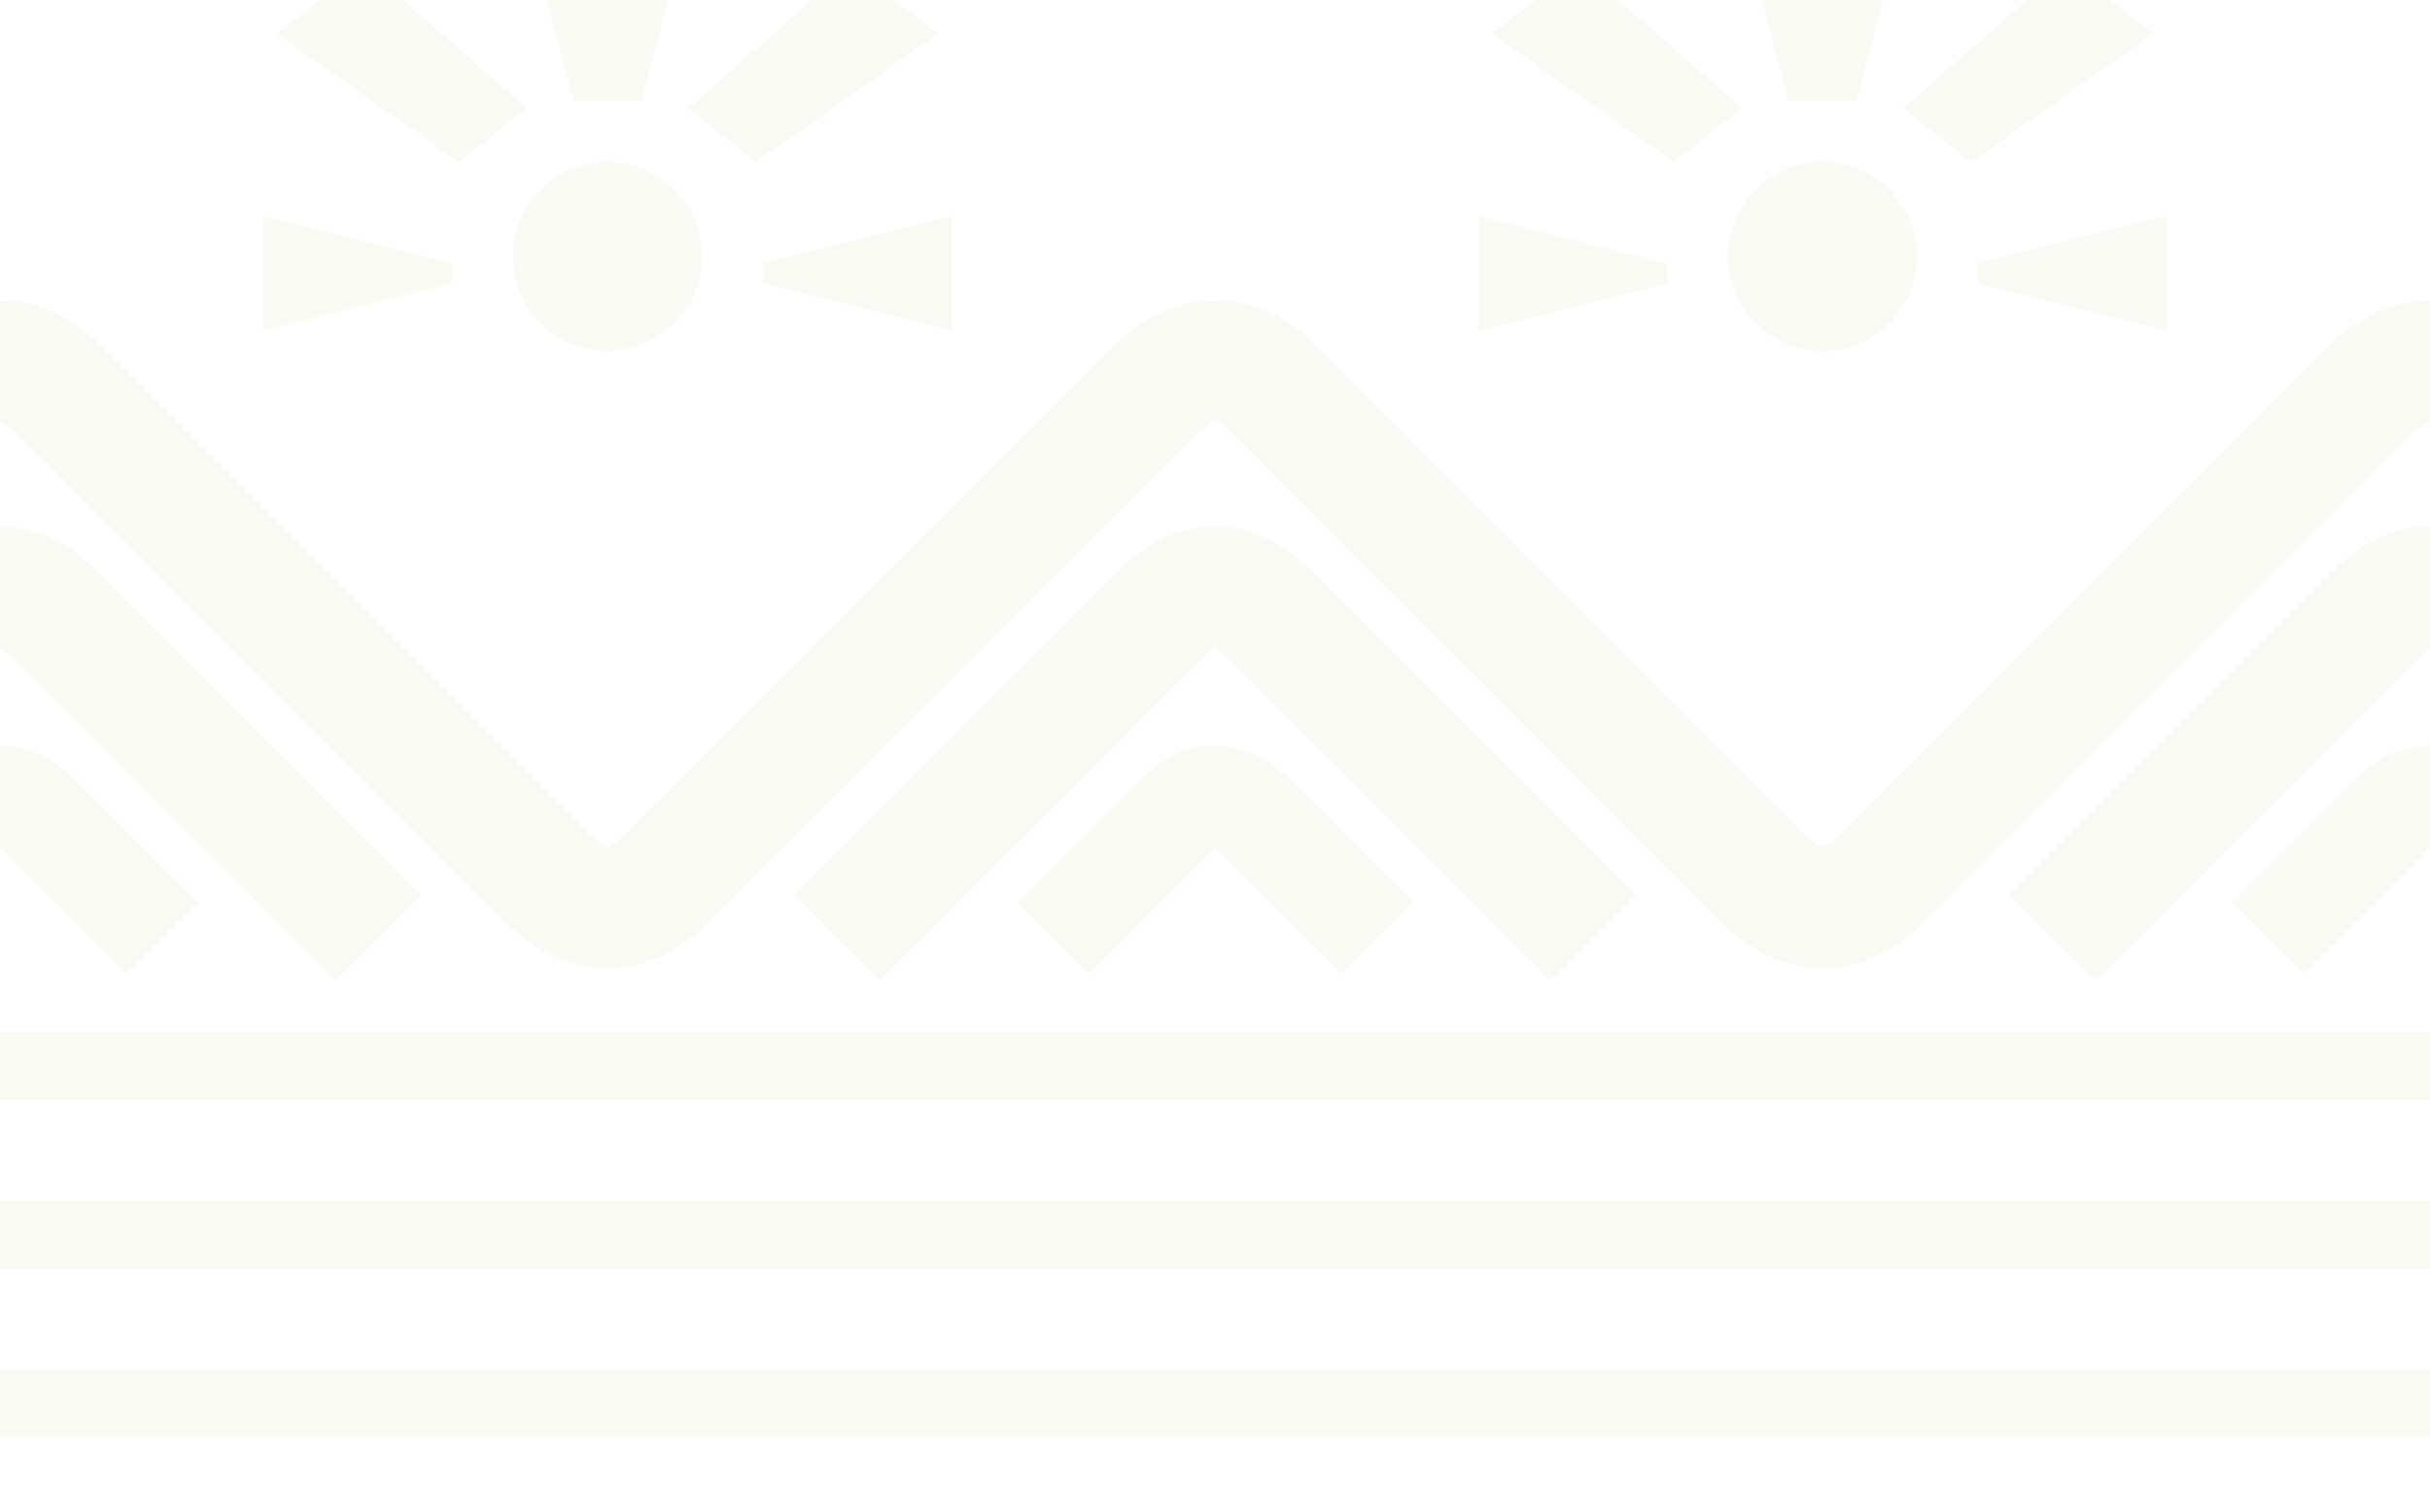
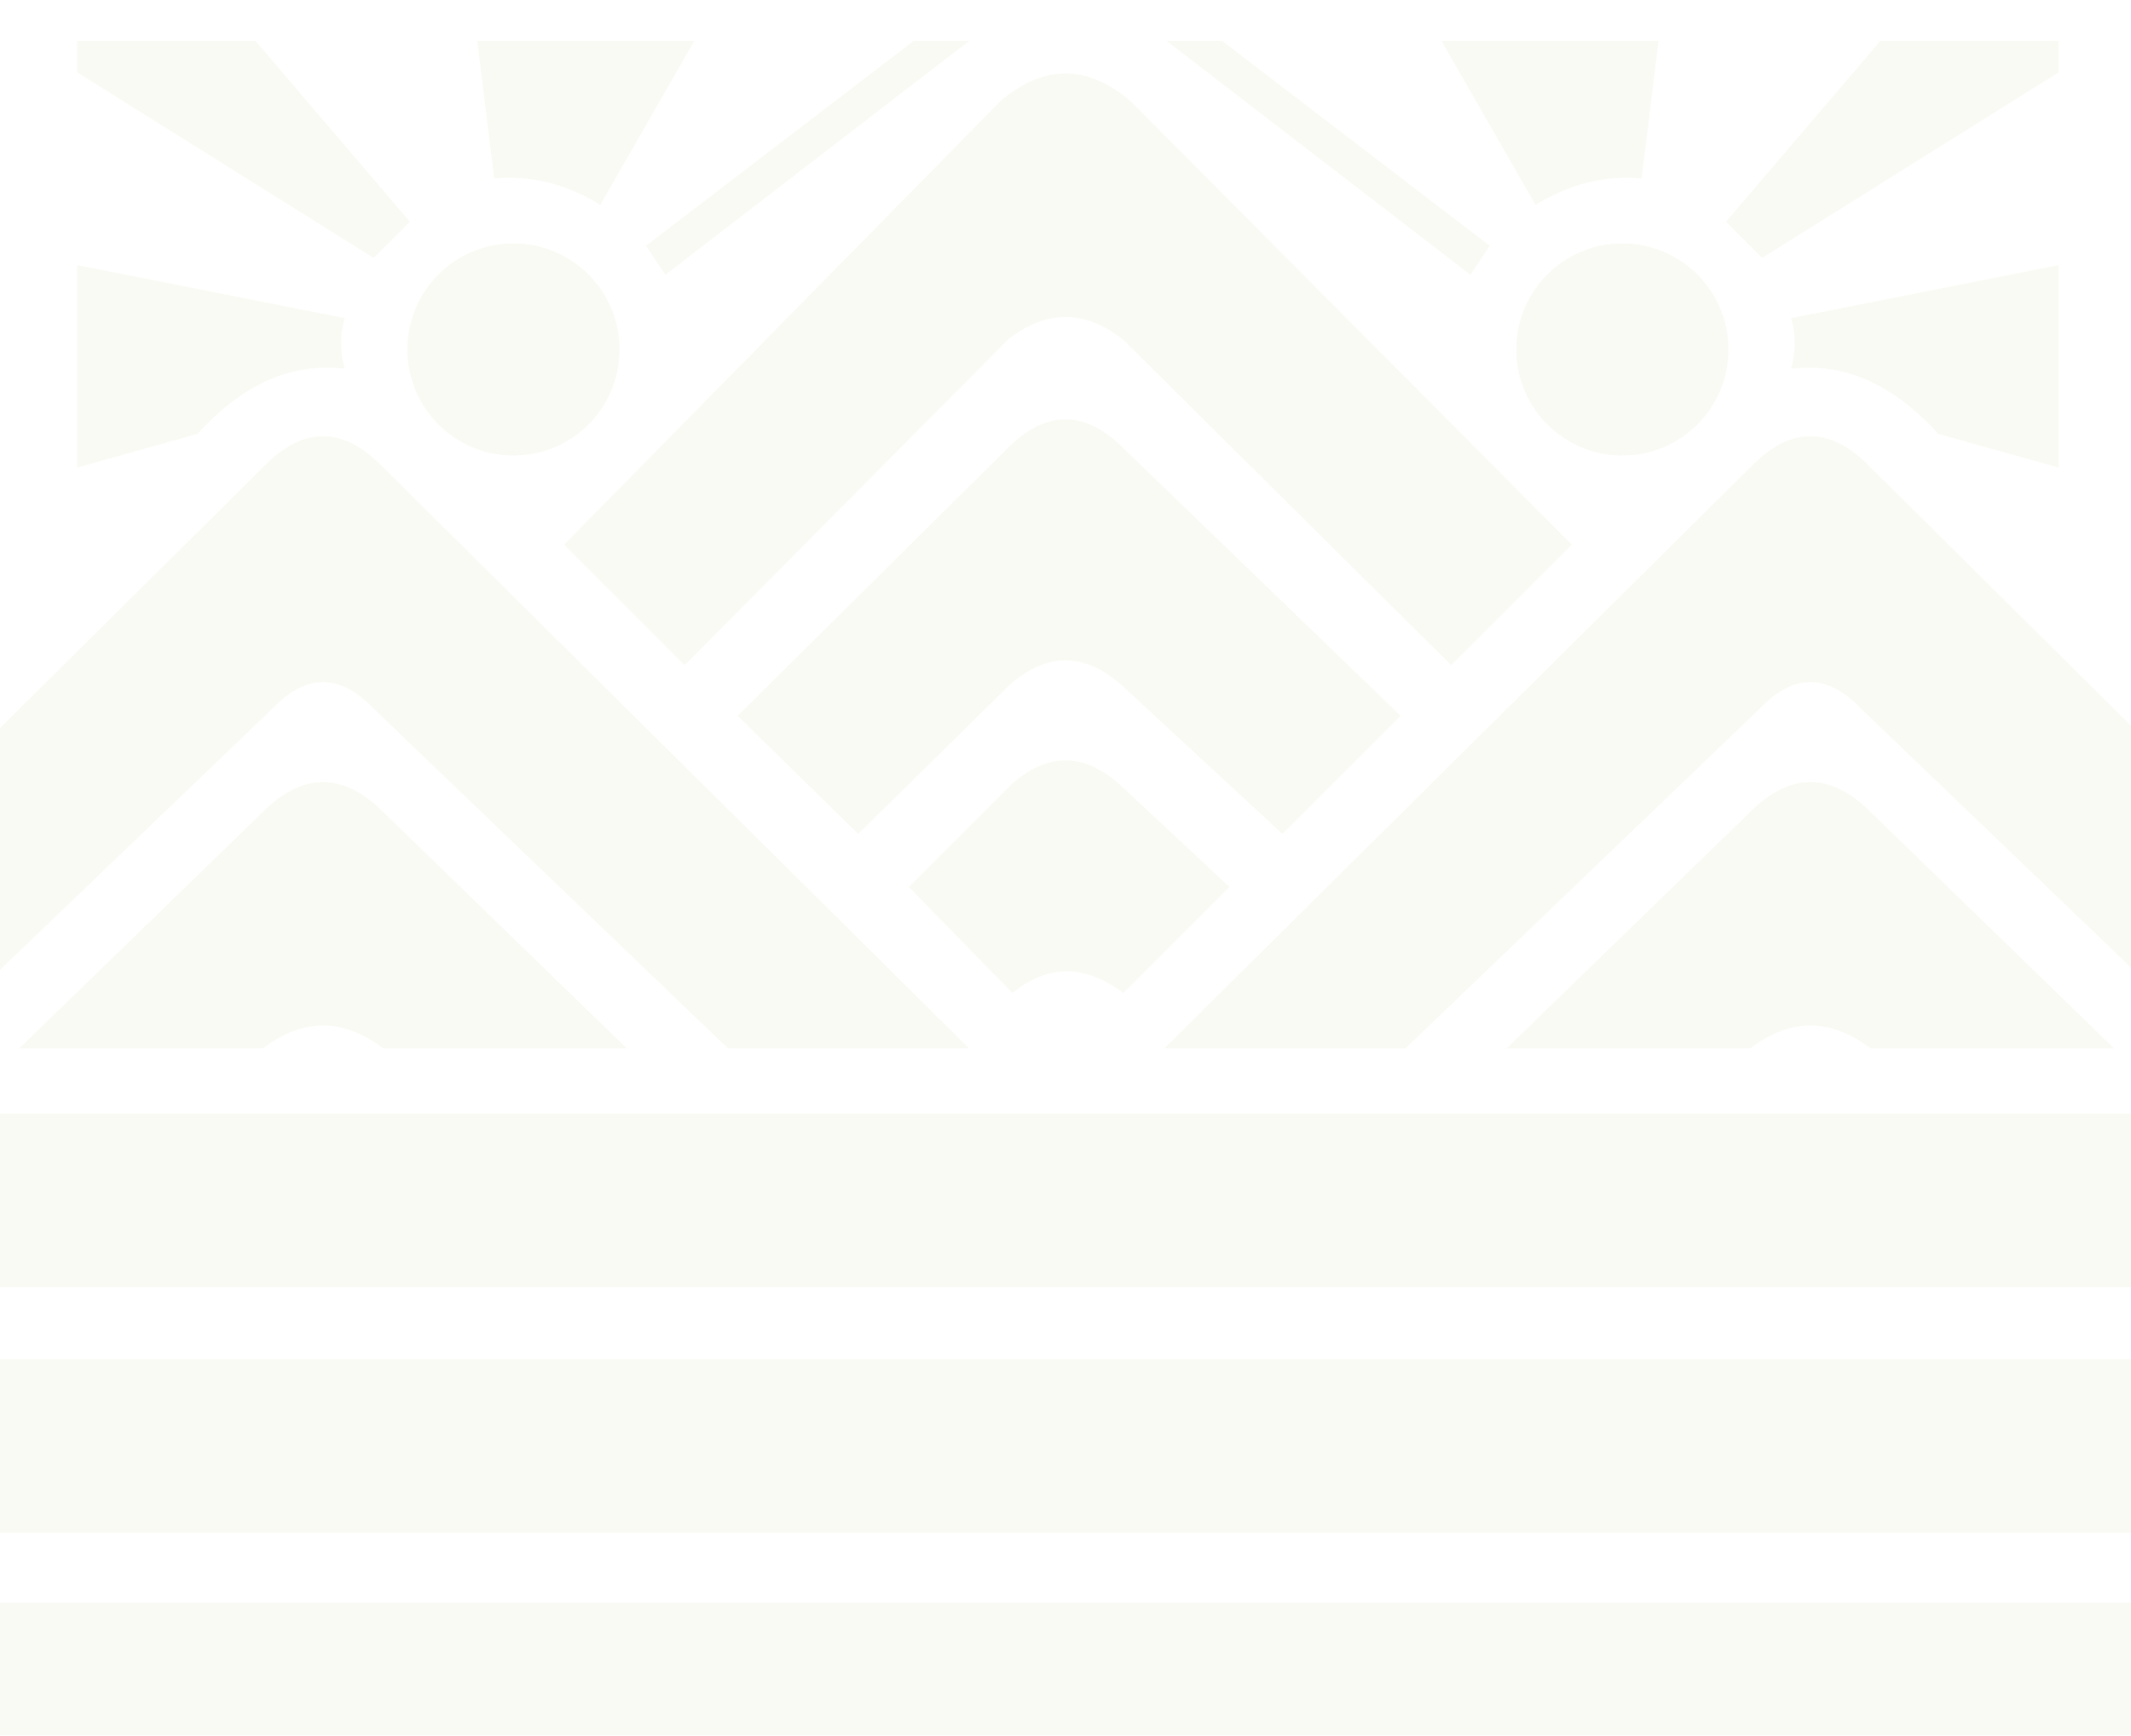
- <svg xmlns="http://www.w3.org/2000/svg" width="360" height="224" viewBox="0 0 360 224">
+ <svg xmlns="http://www.w3.org/2000/svg" width="884" height="720" viewBox="0 0 884 720">
+   <defs>
+     <g id="cerro-bajo">
+       <path d="M-134 435 111 192Q134 170 157 192L402 435H302L155 294Q134 272 113 294L-34 435Z" />
+       <path d="M8 435 111 335Q134 314 157 335L260 435H159Q134 416 109 435Z" />
+     </g>
+     <g id="sol">
+       <circle cx="213" cy="145" r="44" />
+       <path d="M32 17H106L170 92 155 107 32 30ZM198 17H288L249 85Q228 72 205 74ZM379 17H402L276 114 268 102ZM32 110 143 132Q140 142 143 153 110 149 82 180L32 194Z" />
+     </g>
+   </defs>
  <g fill="#b6b66e" opacity=".075">
-     <g id="sol">
-       <circle cx="90" cy="38" r="14" />
-       <path d="M85 15 81 0h18l-4 15zM68 24 41 5l13-10 24 21zM67 39 39 32v17l28-7zM112 24l27-19-13-10-24 21zM113 39l28-7v17l-28-7z" />
+     <use href="#cerro-bajo" />
+     <use href="#cerro-bajo" x="617" />
+     <path d="M234 226 415 42Q442 19 469 42L652 226 602 276 466 141Q442 122 418 141L284 276Z" />
+     <path d="M306 297 419 185Q442 163 465 185L581 297 532 346 465 284Q442 264 419 284L356 346Z" />
+     <path d="M377 368 419 326Q442 305 465 326L510 368 466 412Q442 394 420 412Z" />
+     <use href="#sol" />
+     <g transform="translate(886 0) scale(-1 1)">
+       <use href="#sol" />
    </g>
-     <use href="#sol" x="180" />
-     <path d="M0 153h360v10H0zM0 178h360v10H0zM0 203h360v10H0z" />
-   </g>
-   <g fill="none" stroke="#b6b66e" stroke-width="18" stroke-linejoin="round" opacity=".075">
-     <path d="M-90 139-9 58Q0 49 9 58L81 130Q90 139 99 130L171 58Q180 49 189 58L261 130Q270 139 279 130L351 58Q360 49 369 58L450 139" />
-     <path d="M-56 139-8 91Q0 83 8 91L56 139M124 139l48-48q8-8 16 0l48 48M304 139l48-48q8-8 16 0l48 48" />
-     <path stroke-width="15" d="M-24 139-6 121Q0 115 6 121L24 139M156 139l18-18q6-6 12 0l18 18M336 139l18-18q6-6 12 0l18 18" />
+     <path d="M0 462H884V534H0ZM0 564H884V636H0ZM0 665H884V720H0Z" />
  </g>
</svg>
